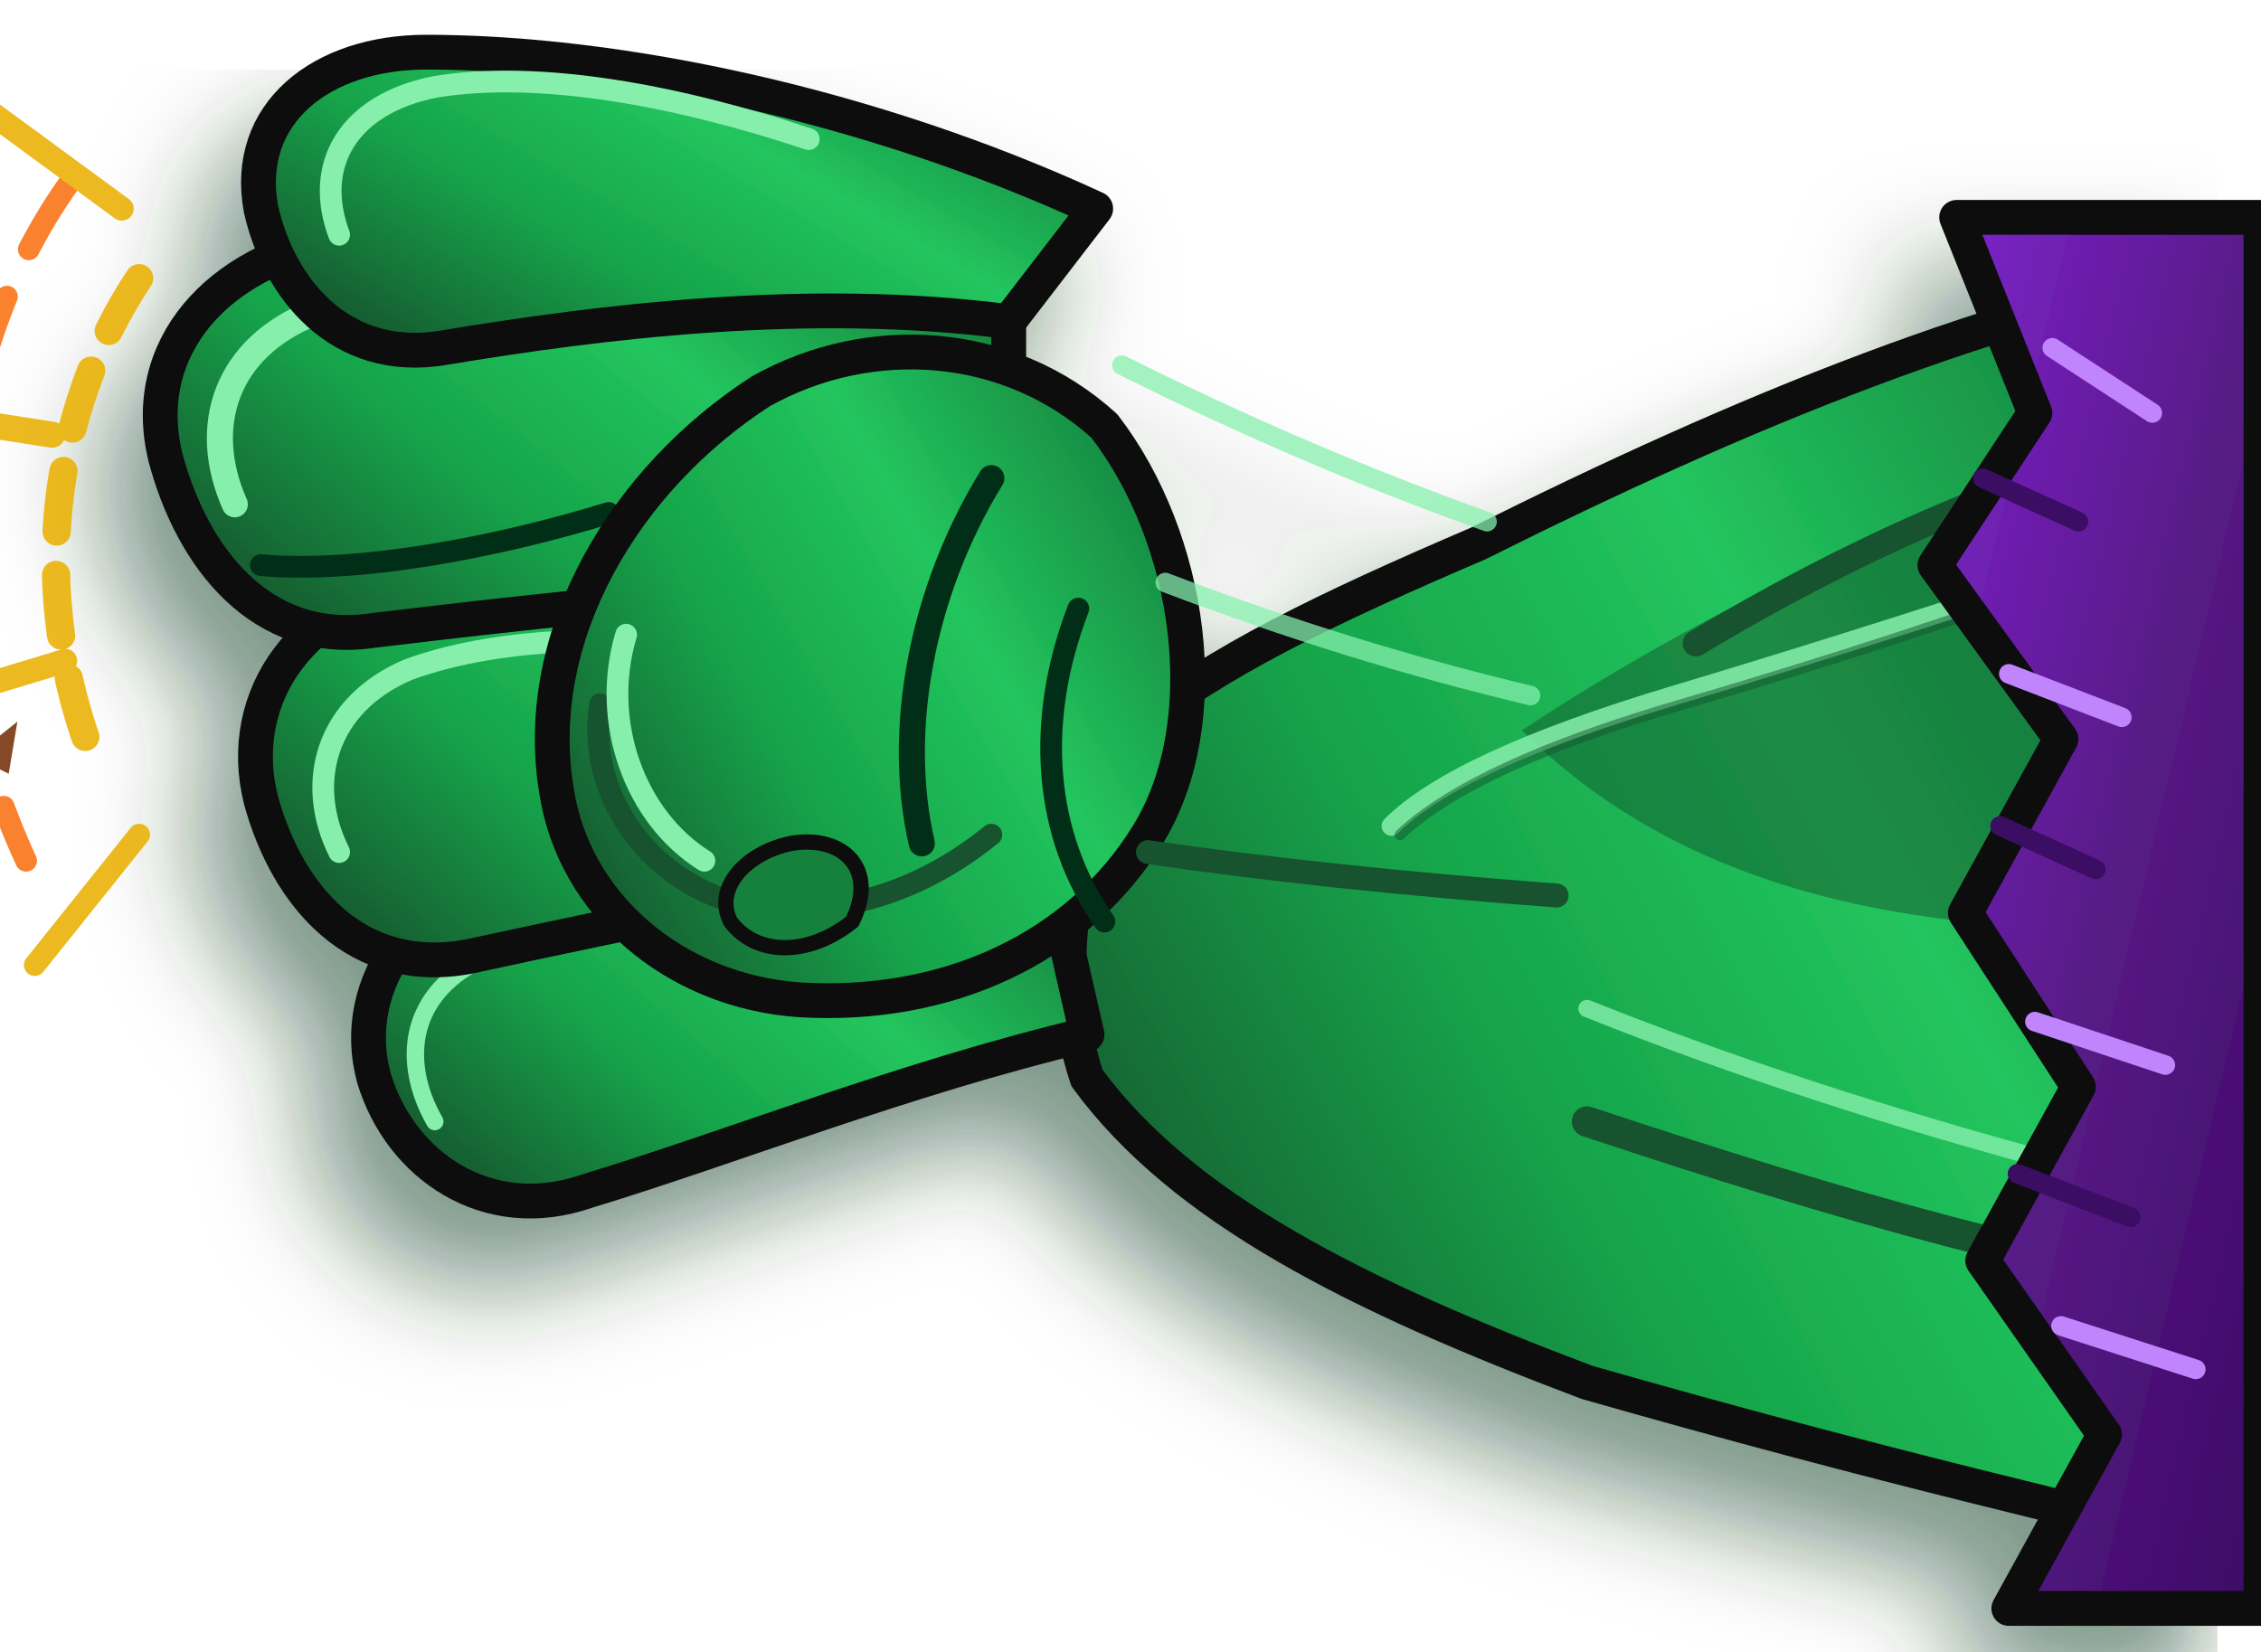
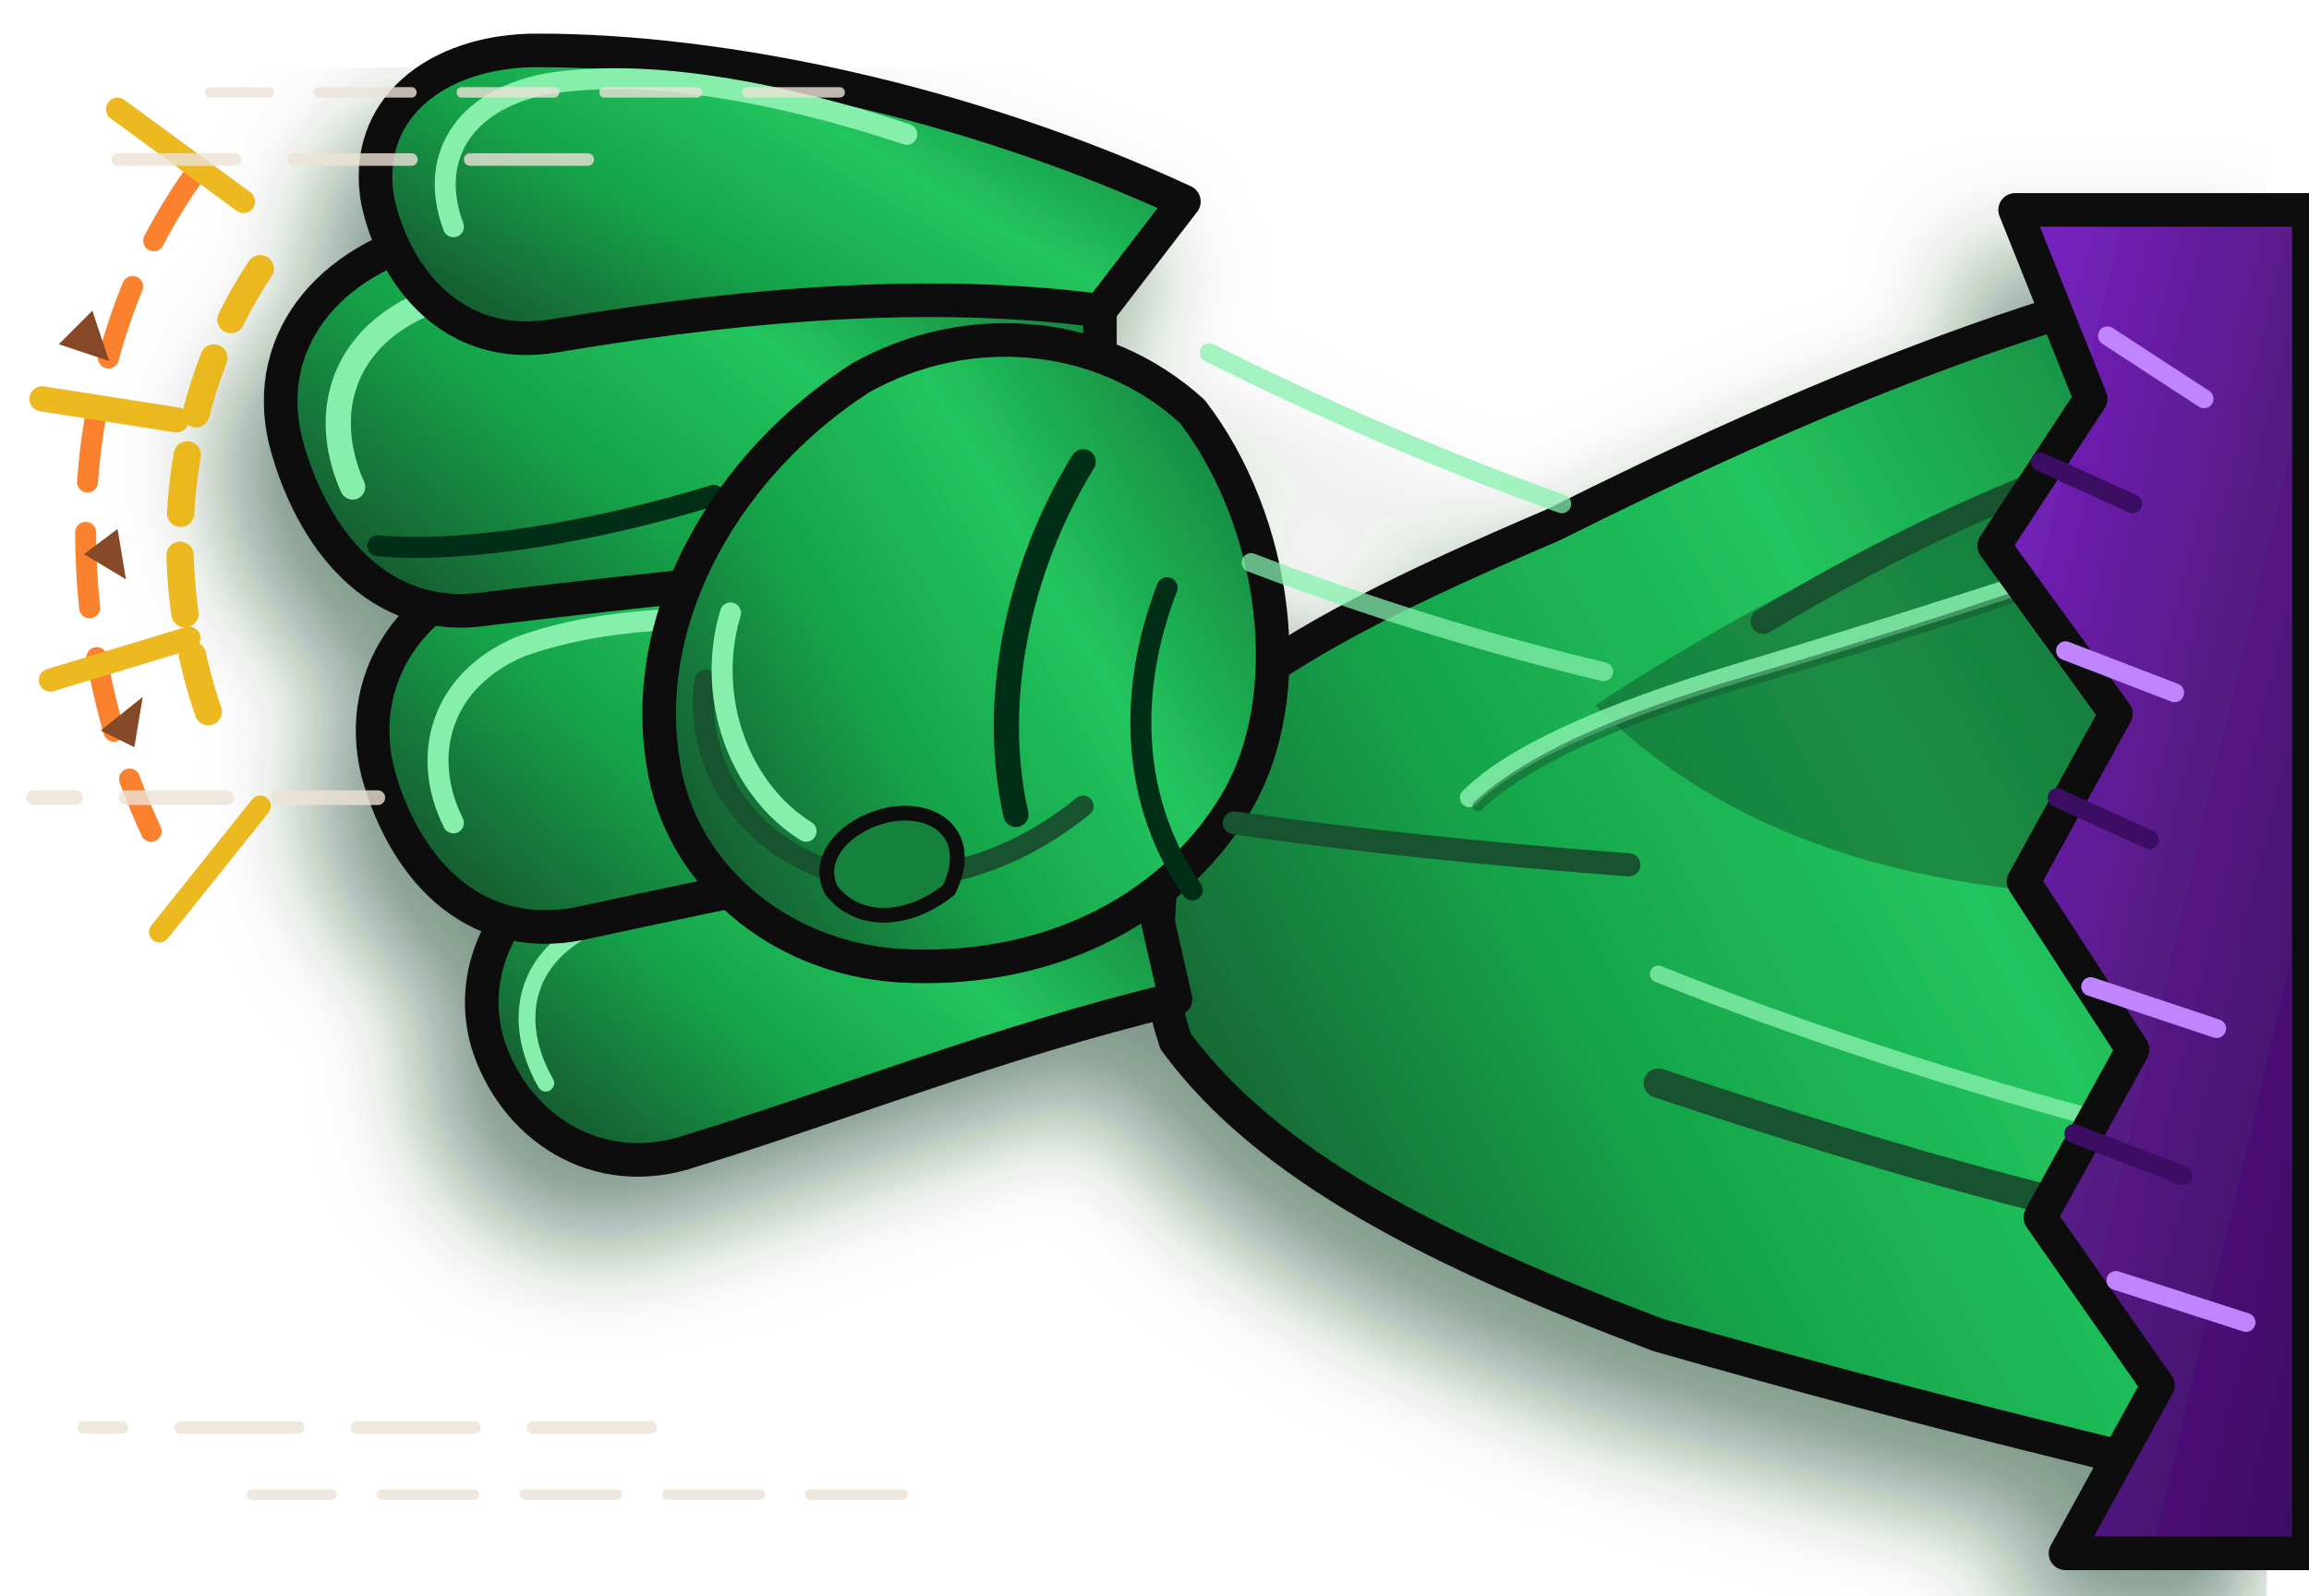
- <svg xmlns="http://www.w3.org/2000/svg" viewBox="0 0 520 380" width="100%" height="100%" fill="none">
+ <svg xmlns="http://www.w3.org/2000/svg" viewBox="-30 0 550 380" width="100%" height="100%" fill="none" overflow="visible">
  <defs>
    <linearGradient id="hulkSkinGrad" x1="100%" y1="20%" x2="0%" y2="80%">
      <stop offset="0%" stop-color="#15803D" />
      <stop offset="35%" stop-color="#22C55E" />
      <stop offset="65%" stop-color="#16A34A" />
      <stop offset="100%" stop-color="#14532D" />
    </linearGradient>
    <linearGradient id="hulkHighlight" x1="50%" y1="0%" x2="50%" y2="100%">
      <stop offset="0%" stop-color="#86EFAC" stop-opacity="0.8" />
      <stop offset="100%" stop-color="#4ADE80" stop-opacity="0" />
    </linearGradient>
    <linearGradient id="purpleTorn" x1="0%" y1="0%" x2="100%" y2="100%">
      <stop offset="0%" stop-color="#7E22CE" />
      <stop offset="50%" stop-color="#581C87" />
      <stop offset="100%" stop-color="#3B0764" />
    </linearGradient>
    <filter id="hulkShadow" x="-20%" y="-20%" width="150%" height="150%">
      <feDropShadow dx="-10" dy="16" stdDeviation="12" flood-color="#052E16" flood-opacity="0.5" />
    </filter>
  </defs>
  <g filter="url(#hulkShadow)">
    <path d="M520 60 C460 70 400 95 340 125 C305 140 280 152 260 168 C250 188 240 218 250 248 C272 278 312 298 365 318 C435 338 480 348 520 358 Z" fill="url(#hulkSkinGrad)" stroke="#09090B" stroke-width="8" stroke-linejoin="round" />
    <path d="M520 95 C460 108 400 135 350 168 C390 208 450 218 520 212 Z" fill="#166534" opacity="0.6" />
    <path d="M390 148 C440 118 485 102 520 98" stroke="#14532D" stroke-width="6" stroke-linecap="round" />
    <path d="M365 258 C425 278 475 292 520 298" stroke="#14532D" stroke-width="7" stroke-linecap="round" />
    <path d="M495 125 Q435 145 385 160 T320 190" stroke="#86EFAC" stroke-width="4.5" stroke-linecap="round" opacity="0.85" />
    <path d="M485 130 Q435 148 387 162 T322 192" stroke="#14532D" stroke-width="2.5" stroke-linecap="round" opacity="0.5" />
    <path d="M475 268 Q415 252 365 232" stroke="#86EFAC" stroke-width="4" stroke-linecap="round" opacity="0.8" />
    <path d="M250 238 C208 248 168 264 135 274 C112 282 92 268 86 248 C80 226 96 204 124 198 C155 194 198 188 240 194 Z" fill="url(#hulkSkinGrad)" stroke="#09090B" stroke-width="8" stroke-linejoin="round" />
    <path d="M100 258 C92 244 94 228 112 220 C130 212 152 212 172 214" stroke="#86EFAC" stroke-width="4" stroke-linecap="round" fill="none" />
    <path d="M240 196 C192 202 145 212 108 220 C82 225 66 206 60 184 C54 160 70 138 98 134 C134 125 186 124 235 134 Z" fill="url(#hulkSkinGrad)" stroke="#09090B" stroke-width="8" stroke-linejoin="round" />
    <path d="M78 196 C70 180 75 162 94 154 C116 146 146 146 172 150" stroke="#86EFAC" stroke-width="5" stroke-linecap="round" fill="none" />
    <path d="M232 134 C180 134 128 140 86 145 C60 149 44 128 38 105 C32 80 50 60 78 55 C116 48 180 54 232 74 Z" fill="url(#hulkSkinGrad)" stroke="#09090B" stroke-width="8" stroke-linejoin="round" />
    <path d="M54 116 C46 98 52 80 72 72 C96 62 138 64 170 70" stroke="#86EFAC" stroke-width="6" stroke-linecap="round" fill="none" />
    <path d="M60 130 C82 132 114 126 140 118" stroke="#052E16" stroke-width="5" stroke-linecap="round" />
    <path d="M232 74 C186 68 138 74 102 80 C78 84 64 66 60 48 C56 26 74 12 98 12 C142 12 200 24 252 48 Z" fill="url(#hulkSkinGrad)" stroke="#09090B" stroke-width="8" stroke-linejoin="round" />
    <path d="M78 54 C72 38 80 24 100 20 C124 16 156 22 186 32" stroke="#86EFAC" stroke-width="5" stroke-linecap="round" fill="none" />
    <path d="M175 90 C144 110 122 146 128 182 C132 208 155 228 184 230 C218 232 248 218 264 192 C280 166 274 124 254 98 C232 78 200 76 175 90 Z" fill="url(#hulkSkinGrad)" stroke="#09090B" stroke-width="8" stroke-linejoin="round" />
    <path d="M138 162 C135 182 148 202 170 208 C192 212 212 205 228 192" stroke="#14532D" stroke-width="5" stroke-linecap="round" fill="none" />
    <path d="M144 146 C138 166 146 188 162 198" stroke="#86EFAC" stroke-width="5" stroke-linecap="round" fill="none" />
    <path d="M196 212 C186 220 174 220 168 212 C164 204 172 196 182 194 C194 192 202 200 196 212 Z" fill="#15803D" stroke="#09090B" stroke-width="3.5" />
    <path d="M228 110 C212 136 206 168 212 194" stroke="#052E16" stroke-width="6" stroke-linecap="round" />
    <path d="M248 140 C238 166 240 192 254 212" stroke="#052E16" stroke-width="5" stroke-linecap="round" />
    <path d="M258 84 Q300 105 342 120" stroke="#86EFAC" stroke-width="4.5" stroke-linecap="round" opacity="0.75" />
    <path d="M268 134 Q310 150 352 160" stroke="#86EFAC" stroke-width="4.5" stroke-linecap="round" opacity="0.75" />
    <path d="M264 196 Q305 202 358 206" stroke="#14532D" stroke-width="5.5" stroke-linecap="round" />
    <path d="M450 50 L468 95 L445 130 L474 170 L452 210 L478 250 L456 290 L484 330 L462 370 L520 370 L520 50 Z" fill="url(#purpleTorn)" stroke="#09090B" stroke-width="8" stroke-linejoin="round" />
    <path d="M472 80 L495 95 M462 155 L488 165 M468 235 L498 245 M474 305 L505 315" stroke="#C084FC" stroke-width="4.5" stroke-linecap="round" />
    <path d="M456 110 L478 120 M460 190 L482 200 M464 270 L490 280" stroke="#3B0764" stroke-width="4.5" stroke-linecap="round" />
  </g>
  <g opacity="0.9">
    <path d="M32 64 C12 94 6 136 22 176" stroke="#EAB308" stroke-width="6.5" stroke-linecap="round" stroke-dasharray="14 10" />
    <path d="M16 42 C-14 84 -18 146 6 198" stroke="#F97316" stroke-width="5" stroke-linecap="round" stroke-dasharray="18 12" />
    <path d="M28 48 L-2 26" stroke="#EAB308" stroke-width="5.5" stroke-linecap="round" />
    <path d="M12 100 L-20 95" stroke="#EAB308" stroke-width="6" stroke-linecap="round" />
    <path d="M15 152 L-18 162" stroke="#EAB308" stroke-width="5.5" stroke-linecap="round" />
    <path d="M32 192 L8 222" stroke="#EAB308" stroke-width="5" stroke-linecap="round" />
    <polygon points="-8,74 -16,82 -4,86" fill="#78350F" />
    <polygon points="-2,126 -10,132 0,138" fill="#78350F" />
    <polygon points="4,166 -6,174 2,178" fill="#78350F" />
  </g>
+   <g opacity="0.8" stroke="#ECE2D7" stroke-linecap="round">
+     <path d="M110 38 L-15 38" stroke-width="3" stroke-dasharray="28 14" />
+     <path d="M170 22 L20 22" stroke-width="2.5" stroke-dasharray="22 12" />
+     <path d="M125 340 L-10 340" stroke-width="3" stroke-dasharray="28 14" />
+     <path d="M185 356 L30 356" stroke-width="2.5" stroke-dasharray="22 12" />
+     <path d="M60 190 L-22 190" stroke-width="3.5" stroke-dasharray="24 12" />
+   </g>
</svg>
